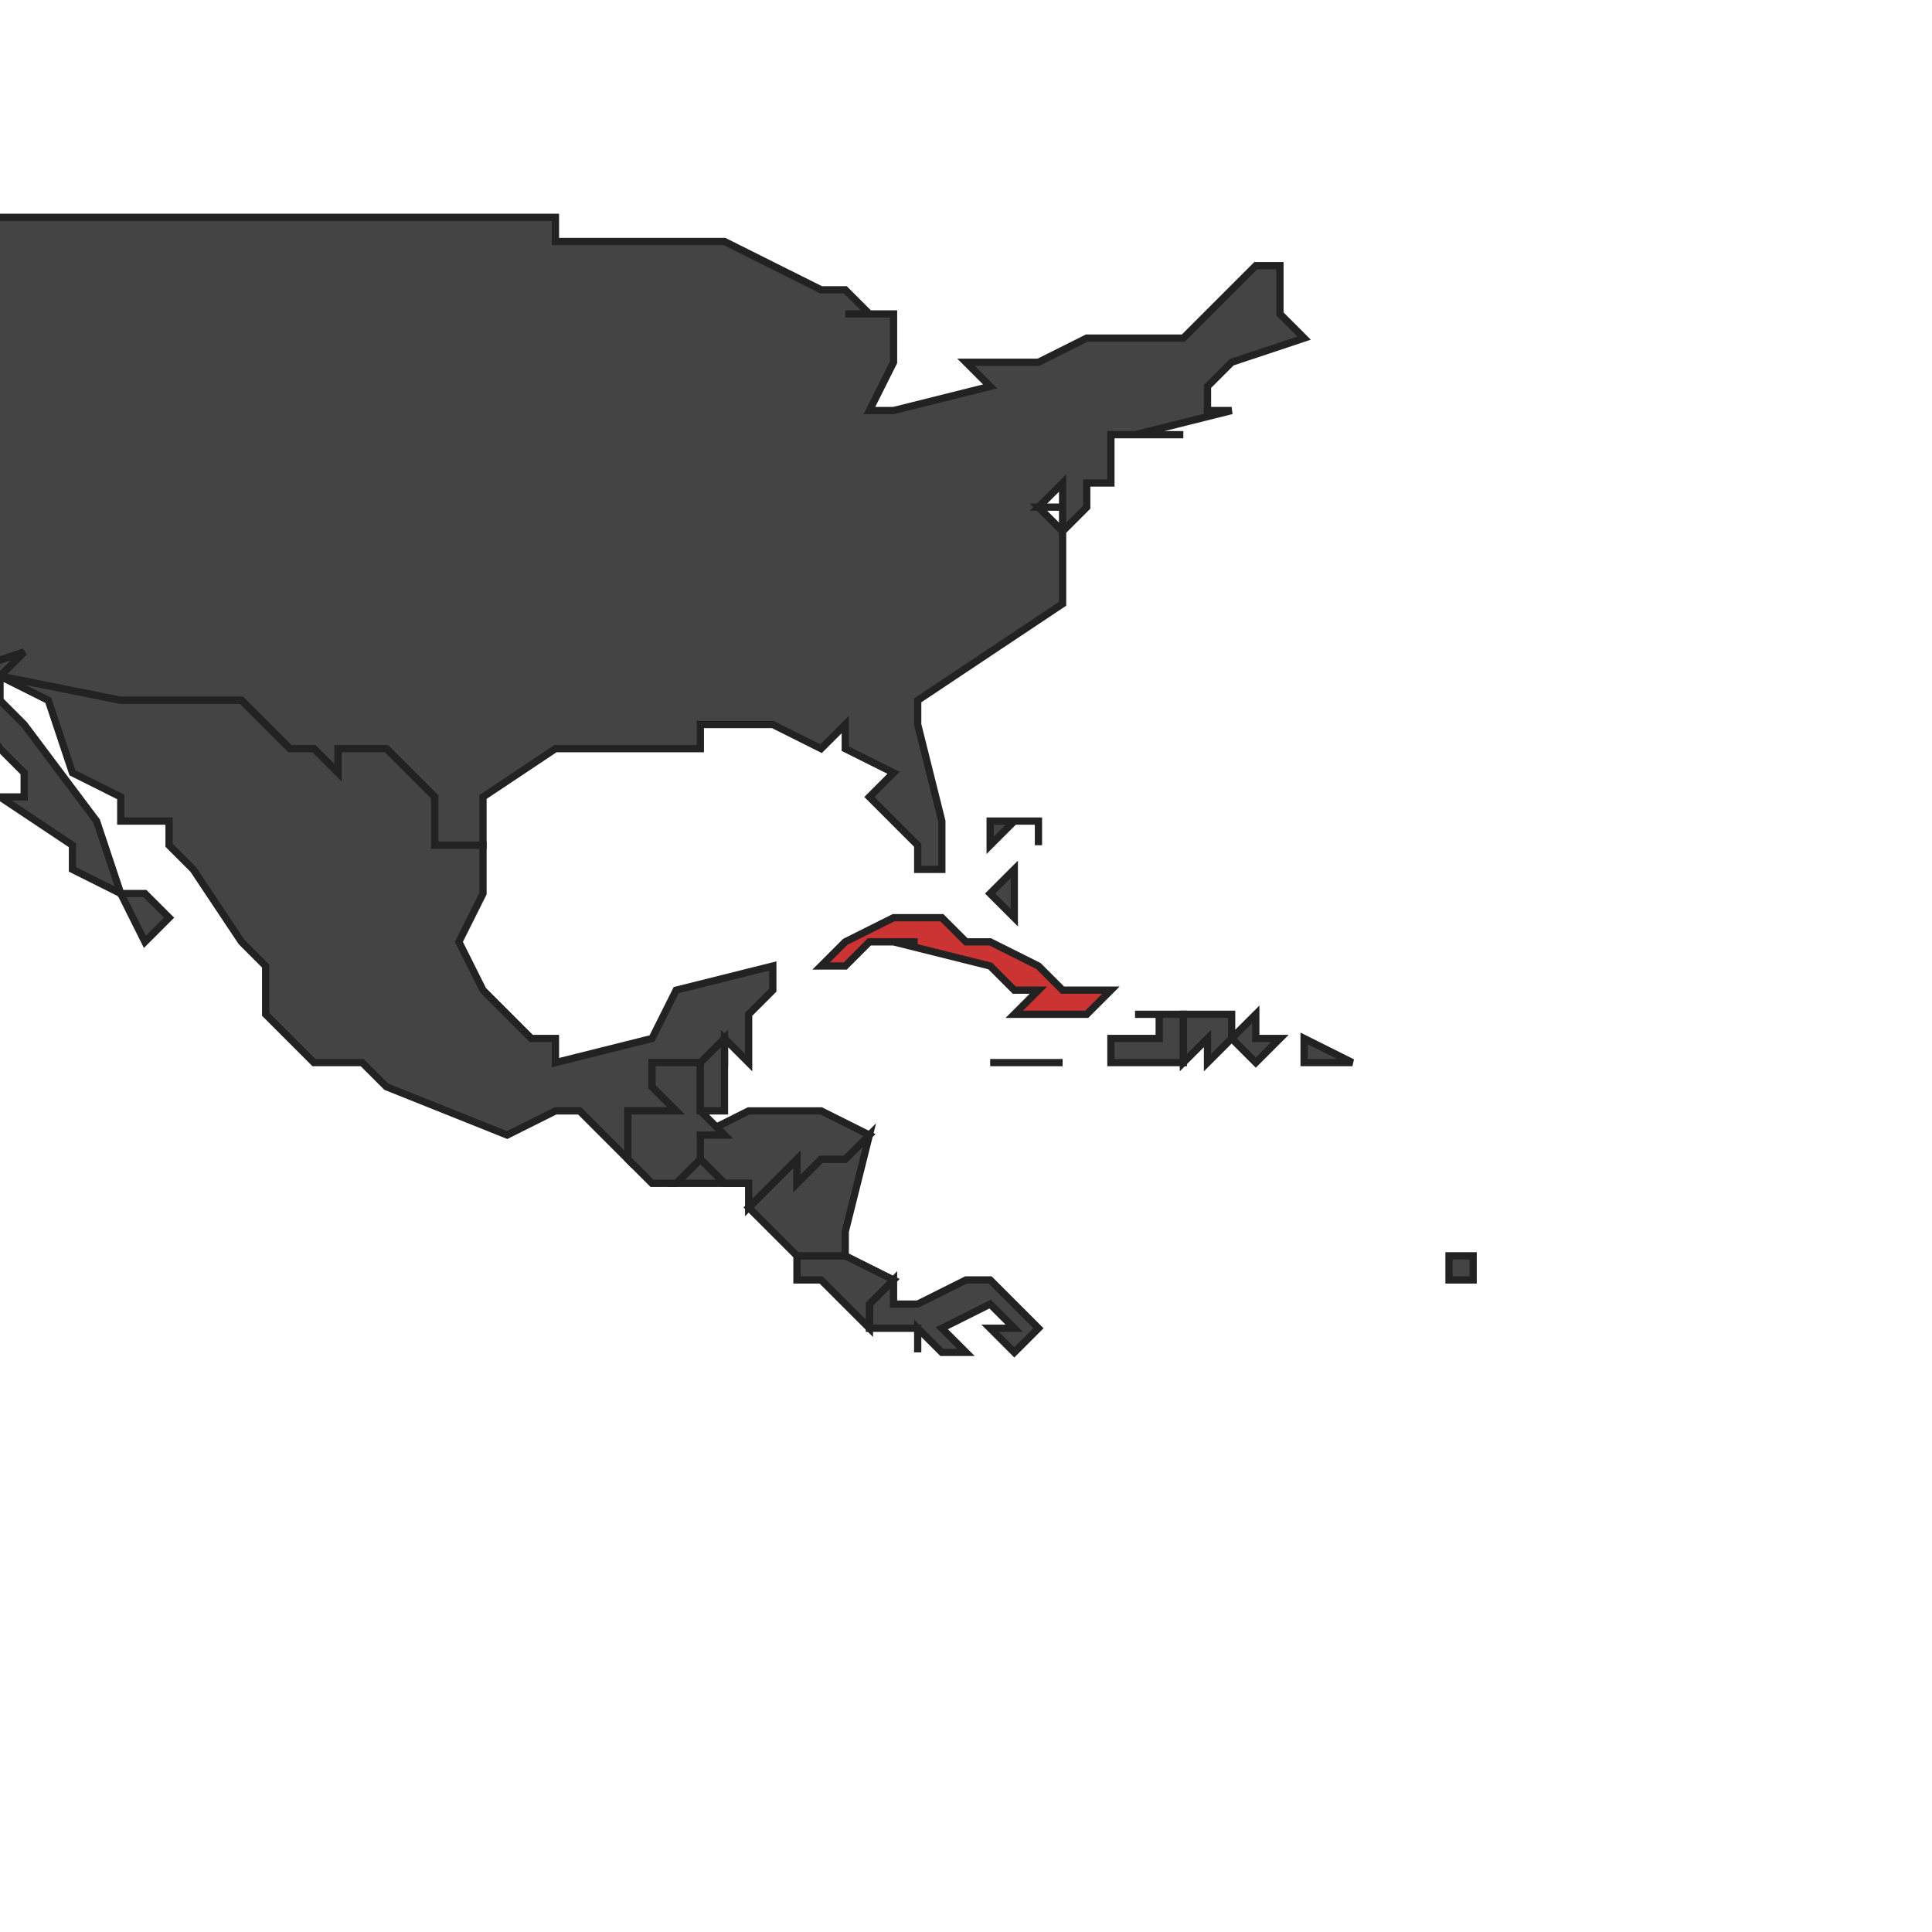
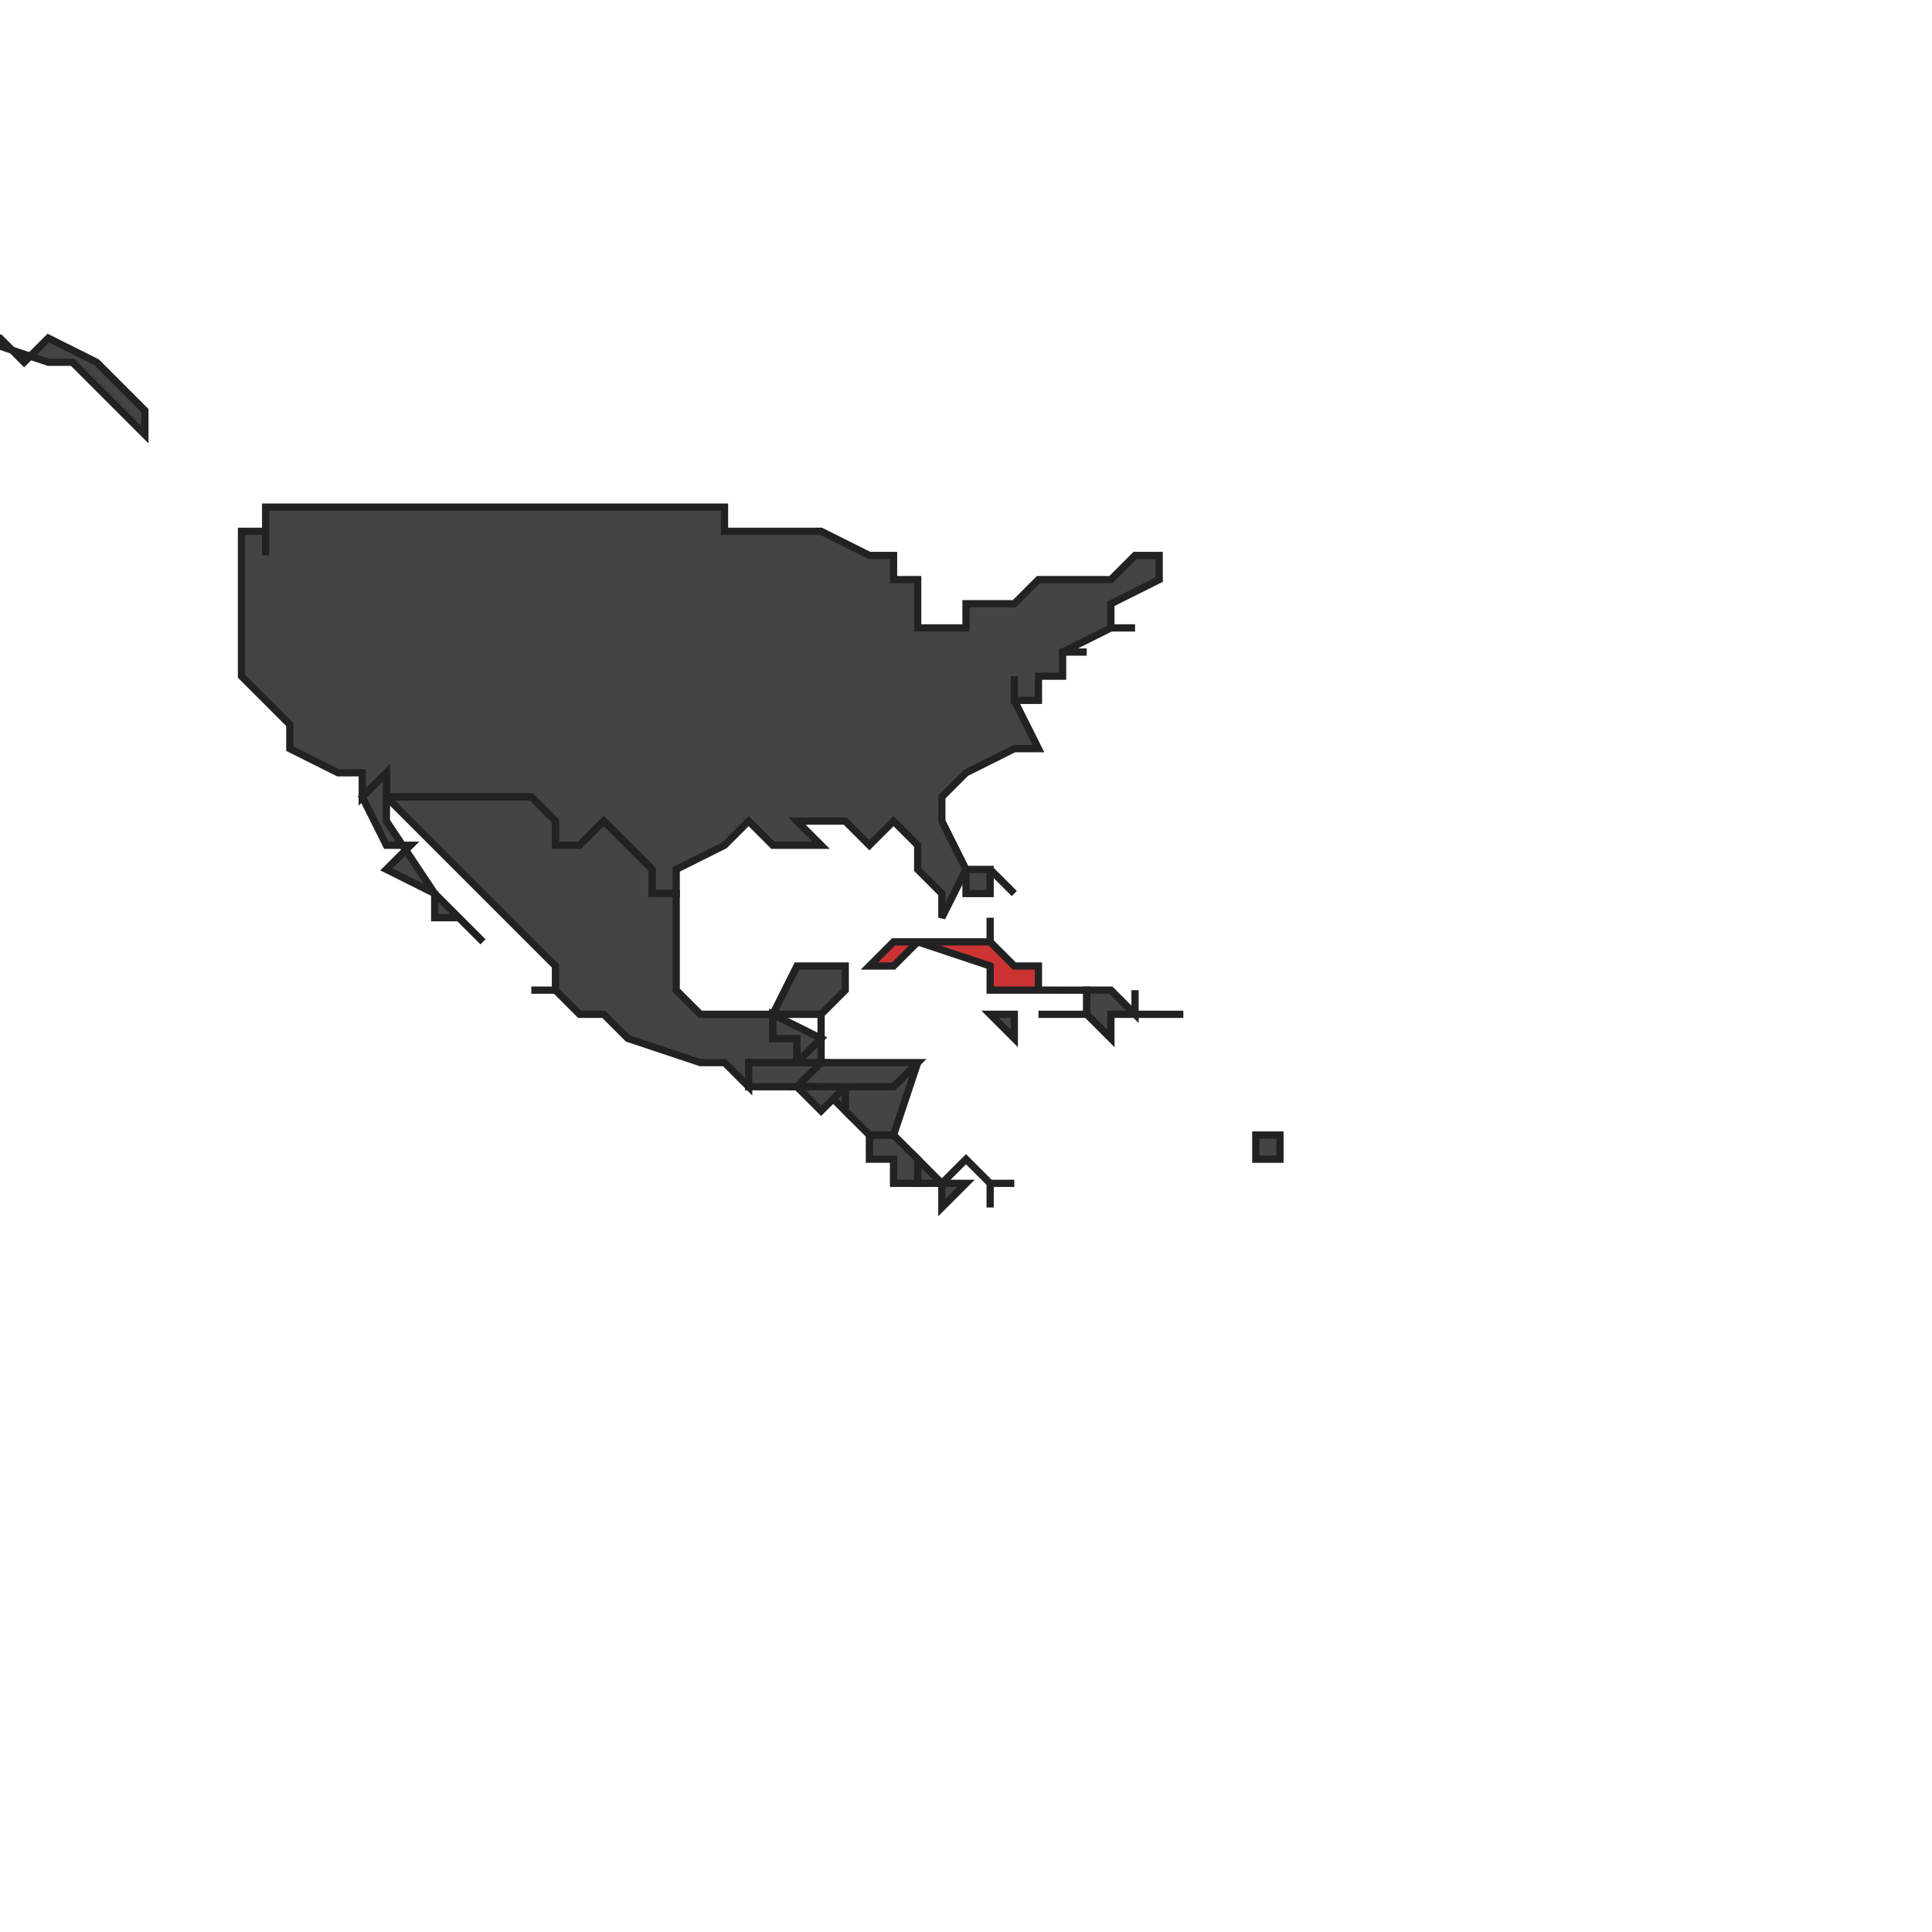
<svg xmlns="http://www.w3.org/2000/svg" viewBox="0 0 80 80" width="80" height="80">
-   <path d="M-9 9 L23 9 L23 9 L23 9 L23 10 L26 10 L29 10 L30 10 L34 12 L34 12 L35 12 L36 13 L35 13 L37 13 L37 15 L36 17 L37 17 L41 16 L40 15 L41 15 L43 15 L45 14 L49 14 L50 13 L52 11 L53 11 L53 13 L54 14 L51 15 L50 16 L50 17 L50 17 L51 17 L51 17 L51 17 L51 17 L47 18 L49 18 L46 18 L46 19 L46 19 L46 20 L45 20 L45 20 L45 21 L44 22 L44 22 L44 21 L44 20 L43 21 L44 21 L43 21 L44 22 L44 24 L44 25 L41 27 L38 29 L38 30 L39 34 L39 36 L38 36 L38 35 L36 33 L37 32 L35 31 L35 30 L34 31 L32 30 L29 30 L29 31 L29 31 L27 31 L26 31 L25 31 L23 31 L20 33 L20 34 L20 35 L20 35 L18 35 L18 33 L16 31 L15 31 L14 31 L14 32 L13 31 L12 31 L11 30 L10 29 L8 29 L8 29 L5 29 L0 28 L1 27 L-2 28 L-2 27 L-4 26 L-6 25 L-6 25 L-7 24 L-8 22 L-10 20 L-10 20 L-10 19 L-10 17 L-10 16 L-10 13 L-10 12 L-11 10 L-11 10 L-9 10 L-8 11 L-8 11 L-9 9 Z M-46 41 L-44 42 L-45 43 L-46 42 L-46 41 Z M-46 41 L-46 41 L-47 41 L-46 41 L-46 41 Z M-47 40 L-47 41 L-47 40 L-47 40 Z M-48 40 L-48 40 L-48 40 L-48 40 L-48 40 L-48 40 Z M-50 39 L-50 40 L-50 39 L-50 39 L-50 39 Z M-59 -3 L-57 -4 L-57 -3 L-57 -3 L-59 -3 Z M-43 -1 L-41 -0 L-44 0 L-44 0 L-44 -0 L-43 -1 Z M-29 -14 L-29 -4 L-27 -3 L-25 -2 L-23 -3 L-20 -1 L-19 1 L-17 1 L-17 2 L-17 3 L-19 2 L-19 1 L-21 -0 L-21 -1 L-24 -1 L-28 -3 L-31 -3 L-32 -3 L-36 -4 L-37 -4 L-37 -3 L-41 -2 L-41 -3 L-41 -4 L-39 -4 L-40 -5 L-44 -2 L-43 -2 L-44 -1 L-46 -0 L-46 0 L-48 1 L-49 1 L-54 3 L-56 3 L-52 1 L-51 1 L-49 0 L-48 -0 L-47 -2 L-49 -2 L-49 -1 L-50 -2 L-50 -2 L-51 -2 L-52 -2 L-52 -3 L-53 -3 L-55 -3 L-56 -4 L-56 -4 L-57 -5 L-57 -6 L-55 -7 L-54 -7 L-53 -7 L-51 -7 L-51 -8 L-52 -8 L-51 -9 L-53 -8 L-56 -8 L-58 -8 L-59 -10 L-55 -11 L-54 -11 L-55 -10 L-52 -10 L-56 -12 L-58 -13 L-57 -13 L-55 -13 L-54 -14 L-54 -14 L-52 -15 L-48 -15 L-46 -16 L-45 -16 L-44 -15 L-42 -15 L-42 -15 L-40 -15 L-33 -14 L-32 -15 L-29 -14 Z M-63 -7 L-62 -7 L-60 -7 L-61 -7 L-62 -7 L-63 -7 L-63 -7 Z" fill="#444444" stroke="#222222" stroke-width="0.3" />
-   <path d="M49 42 L49 43 L49 43 L49 44 L46 44 L46 44 L46 43 L48 43 L48 43 L48 42 L47 42 L47 42 L49 42 Z" fill="#444444" stroke="#222222" stroke-width="0.3" />
-   <path d="M49 44 L49 43 L49 42 L51 42 L51 43 L52 42 L52 43 L53 43 L52 44 L51 43 L50 44 L50 43 L49 44 Z" fill="#444444" stroke="#222222" stroke-width="0.3" />
-   <path d="M41 34 L42 34 L42 34 L41 35 L41 34 Z M42 34 L43 34 L43 35 L43 34 L42 34 Z M42 36 L42 36 L42 37 L42 38 L41 37 L42 36 Z" fill="#444444" stroke="#222222" stroke-width="0.3" />
-   <path d="M-2 28 L1 27 L0 28 L5 29 L8 29 L8 29 L10 29 L11 30 L12 31 L13 31 L14 32 L14 31 L15 31 L16 31 L18 33 L18 35 L20 35 L20 37 L19 39 L20 41 L22 43 L23 43 L23 44 L27 43 L27 43 L28 41 L32 40 L32 41 L31 42 L31 42 L31 44 L30 43 L30 44 L27 44 L27 45 L27 45 L28 46 L28 46 L26 46 L26 47 L26 48 L24 46 L23 46 L21 47 L16 45 L15 44 L13 44 L11 42 L11 41 L11 41 L11 40 L10 39 L8 36 L7 35 L7 34 L5 34 L5 33 L5 33 L3 32 L2 29 L0 28 L0 29 L1 30 L4 34 L5 37 L6 37 L7 38 L6 39 L5 37 L3 36 L3 35 L0 33 L1 33 L1 32 L-0 31 L-2 28 Z" fill="#444444" stroke="#222222" stroke-width="0.3" />
-   <path d="M42 54 L43 55 L42 56 L42 56 L41 55 L42 55 L41 54 L39 55 L40 56 L39 56 L38 55 L38 56 L38 55 L36 55 L36 55 L36 54 L37 53 L37 54 L38 54 L40 53 L41 53 L42 54 Z" fill="#444444" stroke="#222222" stroke-width="0.3" />
-   <path d="M37 53 L36 54 L36 54 L36 55 L36 55 L35 54 L34 53 L34 53 L33 53 L33 52 L33 52 L33 52 L35 52 L35 52 L37 53 Z" fill="#444444" stroke="#222222" stroke-width="0.3" />
-   <path d="M35 52 L35 52 L33 52 L31 50 L32 49 L32 49 L33 48 L33 49 L34 48 L35 48 L36 47 L35 51 L35 52 Z" fill="#444444" stroke="#222222" stroke-width="0.3" />
-   <path d="M36 47 L35 48 L34 48 L33 49 L33 48 L32 49 L32 49 L31 50 L31 49 L31 49 L30 49 L29 48 L29 47 L31 46 L34 46 L36 47 Z" fill="#444444" stroke="#222222" stroke-width="0.3" />
-   <path d="M29 48 L30 49 L31 49 L31 49 L28 49 L29 48 Z" fill="#444444" stroke="#222222" stroke-width="0.3" />
-   <path d="M26 48 L26 47 L26 46 L28 46 L28 46 L27 45 L27 45 L27 44 L29 44 L29 46 L30 47 L29 47 L29 48 L28 49 L27 49 L26 48 Z" fill="#444444" stroke="#222222" stroke-width="0.3" />
-   <path d="M29 44 L30 43 L30 44 L30 46 L29 46 L29 46 L29 44 Z" fill="#444444" stroke="#222222" stroke-width="0.3" />
-   <path d="M54 43 L56 44 L55 44 L54 44 L54 43 Z" fill="#444444" stroke="#222222" stroke-width="0.3" />
-   <path d="M41 44 L43 44 L44 44 L43 44 L41 44 Z" fill="#444444" stroke="#222222" stroke-width="0.3" />
-   <path d="M37 38 L39 38 L40 39 L41 39 L43 40 L44 41 L44 41 L46 41 L45 42 L42 42 L43 41 L42 41 L41 40 L37 39 L38 39 L36 39 L35 40 L34 40 L35 39 L37 38 Z" fill="#cc3333" stroke="#222222" stroke-width="0.3" />
-   <path d="M60 52 L61 52 L61 53 L60 53 L60 52 Z" fill="#444444" stroke="#222222" stroke-width="0.3" />
+   <path d="M11 21 L30 21 L30 21 L30 21 L30 22 L32 22 L33 22 L34 22 L36 23 L37 23 L37 23 L37 24 L37 24 L38 24 L38 25 L38 26 L38 26 L40 26 L40 25 L41 25 L42 25 L43 24 L45 24 L46 24 L47 23 L48 23 L48 24 L48 24 L46 25 L46 26 L46 26 L46 26 L46 26 L46 26 L47 26 L46 26 L44 27 L45 27 L44 27 L44 27 L44 27 L44 28 L43 28 L43 28 L43 29 L42 29 L43 29 L42 29 L42 28 L42 28 L42 29 L42 29 L42 29 L43 31 L42 31 L40 32 L39 33 L39 34 L40 36 L39 38 L39 38 L39 37 L38 36 L38 35 L37 34 L37 34 L36 35 L35 34 L33 34 L34 35 L33 35 L32 35 L32 35 L31 34 L30 35 L28 36 L28 37 L28 37 L28 37 L27 37 L27 36 L26 35 L25 34 L25 34 L24 35 L24 35 L23 35 L23 34 L22 33 L21 33 L21 33 L19 33 L16 33 L16 32 L15 33 L15 32 L14 32 L12 31 L12 31 L12 30 L11 29 L10 28 L10 28 L10 27 L10 26 L10 26 L10 24 L10 23 L10 22 L10 22 L11 22 L11 23 L11 23 L11 21 Z M-11 41 L-11 41 L-11 42 L-12 41 L-11 41 Z M-11 41 L-12 41 L-12 40 L-12 40 L-11 41 Z M-12 40 L-12 40 L-12 40 L-12 40 Z M-13 40 L-13 40 L-13 40 L-13 40 L-13 40 L-13 40 Z M-14 40 L-14 40 L-14 40 L-14 40 L-14 40 Z M-19 14 L-18 14 L-18 14 L-18 14 L-19 14 Z M-10 15 L-9 16 L-10 16 L-10 16 L-11 16 L-10 15 Z M-1 8 L-1 14 L-0 14 L1 15 L2 14 L4 15 L5 16 L6 17 L6 17 L6 18 L5 17 L5 17 L4 16 L3 15 L2 15 L-1 14 L-2 14 L-3 14 L-5 13 L-6 14 L-6 14 L-9 15 L-9 14 L-8 14 L-8 13 L-8 13 L-10 15 L-10 15 L-10 15 L-12 16 L-12 16 L-13 16 L-13 17 L-16 18 L-18 18 L-15 17 L-15 17 L-13 16 L-13 16 L-12 15 L-13 15 L-14 15 L-14 15 L-14 15 L-14 15 L-15 15 L-15 14 L-16 14 L-17 14 L-18 14 L-18 13 L-18 13 L-18 13 L-17 12 L-16 12 L-16 12 L-15 12 L-15 11 L-15 11 L-15 11 L-16 11 L-18 11 L-19 11 L-20 10 L-17 10 L-17 10 L-17 10 L-15 10 L-18 9 L-19 8 L-18 8 L-17 8 L-16 8 L-16 7 L-15 7 L-13 7 L-12 6 L-11 7 L-10 7 L-9 7 L-9 7 L-8 7 L-4 7 L-3 7 L-1 8 Z M-22 12 L-21 12 L-20 12 L-21 12 L-21 12 L-22 12 L-22 12 Z" fill="#444444" stroke="#222222" stroke-width="0.3" />
+   <path d="M45 41 L45 42 L45 42 L45 42 L44 42 L43 42 L44 42 L45 42 L45 42 L45 41 L44 41 L44 41 L45 41 Z" fill="#444444" stroke="#222222" stroke-width="0.3" />
+   <path d="M46 43 L45 42 L45 41 L46 41 L47 42 L47 41 L47 42 L48 42 L47 42 L46 42 L46 42 L46 42 L46 43 Z" fill="#444444" stroke="#222222" stroke-width="0.3" />
+   <path d="M40 36 L41 36 L41 37 L40 37 L40 36 Z M41 36 L42 37 L42 37 L42 37 L41 36 Z M41 38 L41 38 L41 38 L41 39 L41 38 L41 38 Z" fill="#444444" stroke="#222222" stroke-width="0.3" />
+   <path d="M15 33 L16 32 L16 33 L19 33 L21 33 L21 33 L22 33 L23 34 L23 35 L24 35 L24 35 L25 34 L25 34 L26 35 L27 36 L27 37 L28 37 L28 38 L28 39 L28 41 L29 42 L30 42 L30 42 L32 42 L32 42 L33 40 L35 40 L35 40 L35 41 L35 41 L34 42 L34 42 L34 42 L32 42 L32 43 L32 43 L33 43 L33 44 L32 44 L31 44 L31 45 L30 44 L30 44 L29 44 L26 43 L25 42 L24 42 L23 41 L22 41 L23 41 L23 40 L22 39 L21 38 L20 37 L20 37 L19 36 L19 36 L19 36 L18 35 L17 34 L16 33 L16 33 L16 34 L18 37 L19 38 L19 38 L20 39 L20 39 L19 38 L18 38 L18 37 L16 36 L16 36 L17 35 L16 35 L15 33 Z" fill="#444444" stroke="#222222" stroke-width="0.3" />
+   <path d="M41 49 L42 49 L41 49 L41 50 L41 49 L41 49 L40 48 L39 49 L40 49 L39 50 L39 49 L39 49 L39 49 L38 49 L38 49 L38 48 L38 48 L38 48 L39 49 L40 48 L40 48 L41 49 Z" fill="#444444" stroke="#222222" stroke-width="0.3" />
+   <path d="M38 48 L38 48 L38 48 L38 49 L37 49 L37 48 L36 48 L36 48 L36 48 L36 47 L36 47 L36 47 L37 47 L37 47 L38 48 Z" fill="#444444" stroke="#222222" stroke-width="0.3" />
+   <path d="M37 47 L37 47 L36 47 L35 46 L35 46 L35 45 L36 45 L36 45 L36 45 L37 45 L38 44 L37 47 L37 47 Z" fill="#444444" stroke="#222222" stroke-width="0.3" />
+   <path d="M38 44 L37 45 L36 45 L36 45 L36 45 L35 45 L35 46 L35 46 L34 45 L34 45 L34 45 L33 45 L34 44 L34 44 L36 44 L38 44 Z" fill="#444444" stroke="#222222" stroke-width="0.3" />
+   <path d="M33 45 L34 45 L35 45 L34 46 L33 45 L33 45 Z" fill="#444444" stroke="#222222" stroke-width="0.3" />
+   <path d="M31 45 L31 44 L32 44 L33 44 L33 43 L32 43 L32 43 L32 42 L34 43 L33 44 L34 44 L34 44 L33 45 L33 45 L32 45 L31 45 Z" fill="#444444" stroke="#222222" stroke-width="0.3" />
+   <path d="M34 43 L34 42 L34 42 L34 43 L34 44 L33 44 L34 43 Z" fill="#444444" stroke="#222222" stroke-width="0.3" />
+   <path d="M48 42 L49 42 L49 42 L48 42 L48 42 Z" fill="#444444" stroke="#222222" stroke-width="0.3" />
+   <path d="M41 42 L42 42 L42 42 L42 43 L41 42 Z" fill="#444444" stroke="#222222" stroke-width="0.3" />
+   <path d="M38 39 L39 39 L40 39 L41 39 L42 40 L43 40 L43 41 L44 41 L43 41 L41 41 L42 41 L41 41 L41 40 L38 39 L39 39 L38 39 L37 40 L36 40 L37 39 L38 39 Z" fill="#cc3333" stroke="#222222" stroke-width="0.3" />
+   <path d="M52 47 L53 47 L53 48 L52 48 L52 47 Z" fill="#444444" stroke="#222222" stroke-width="0.3" />
</svg>
